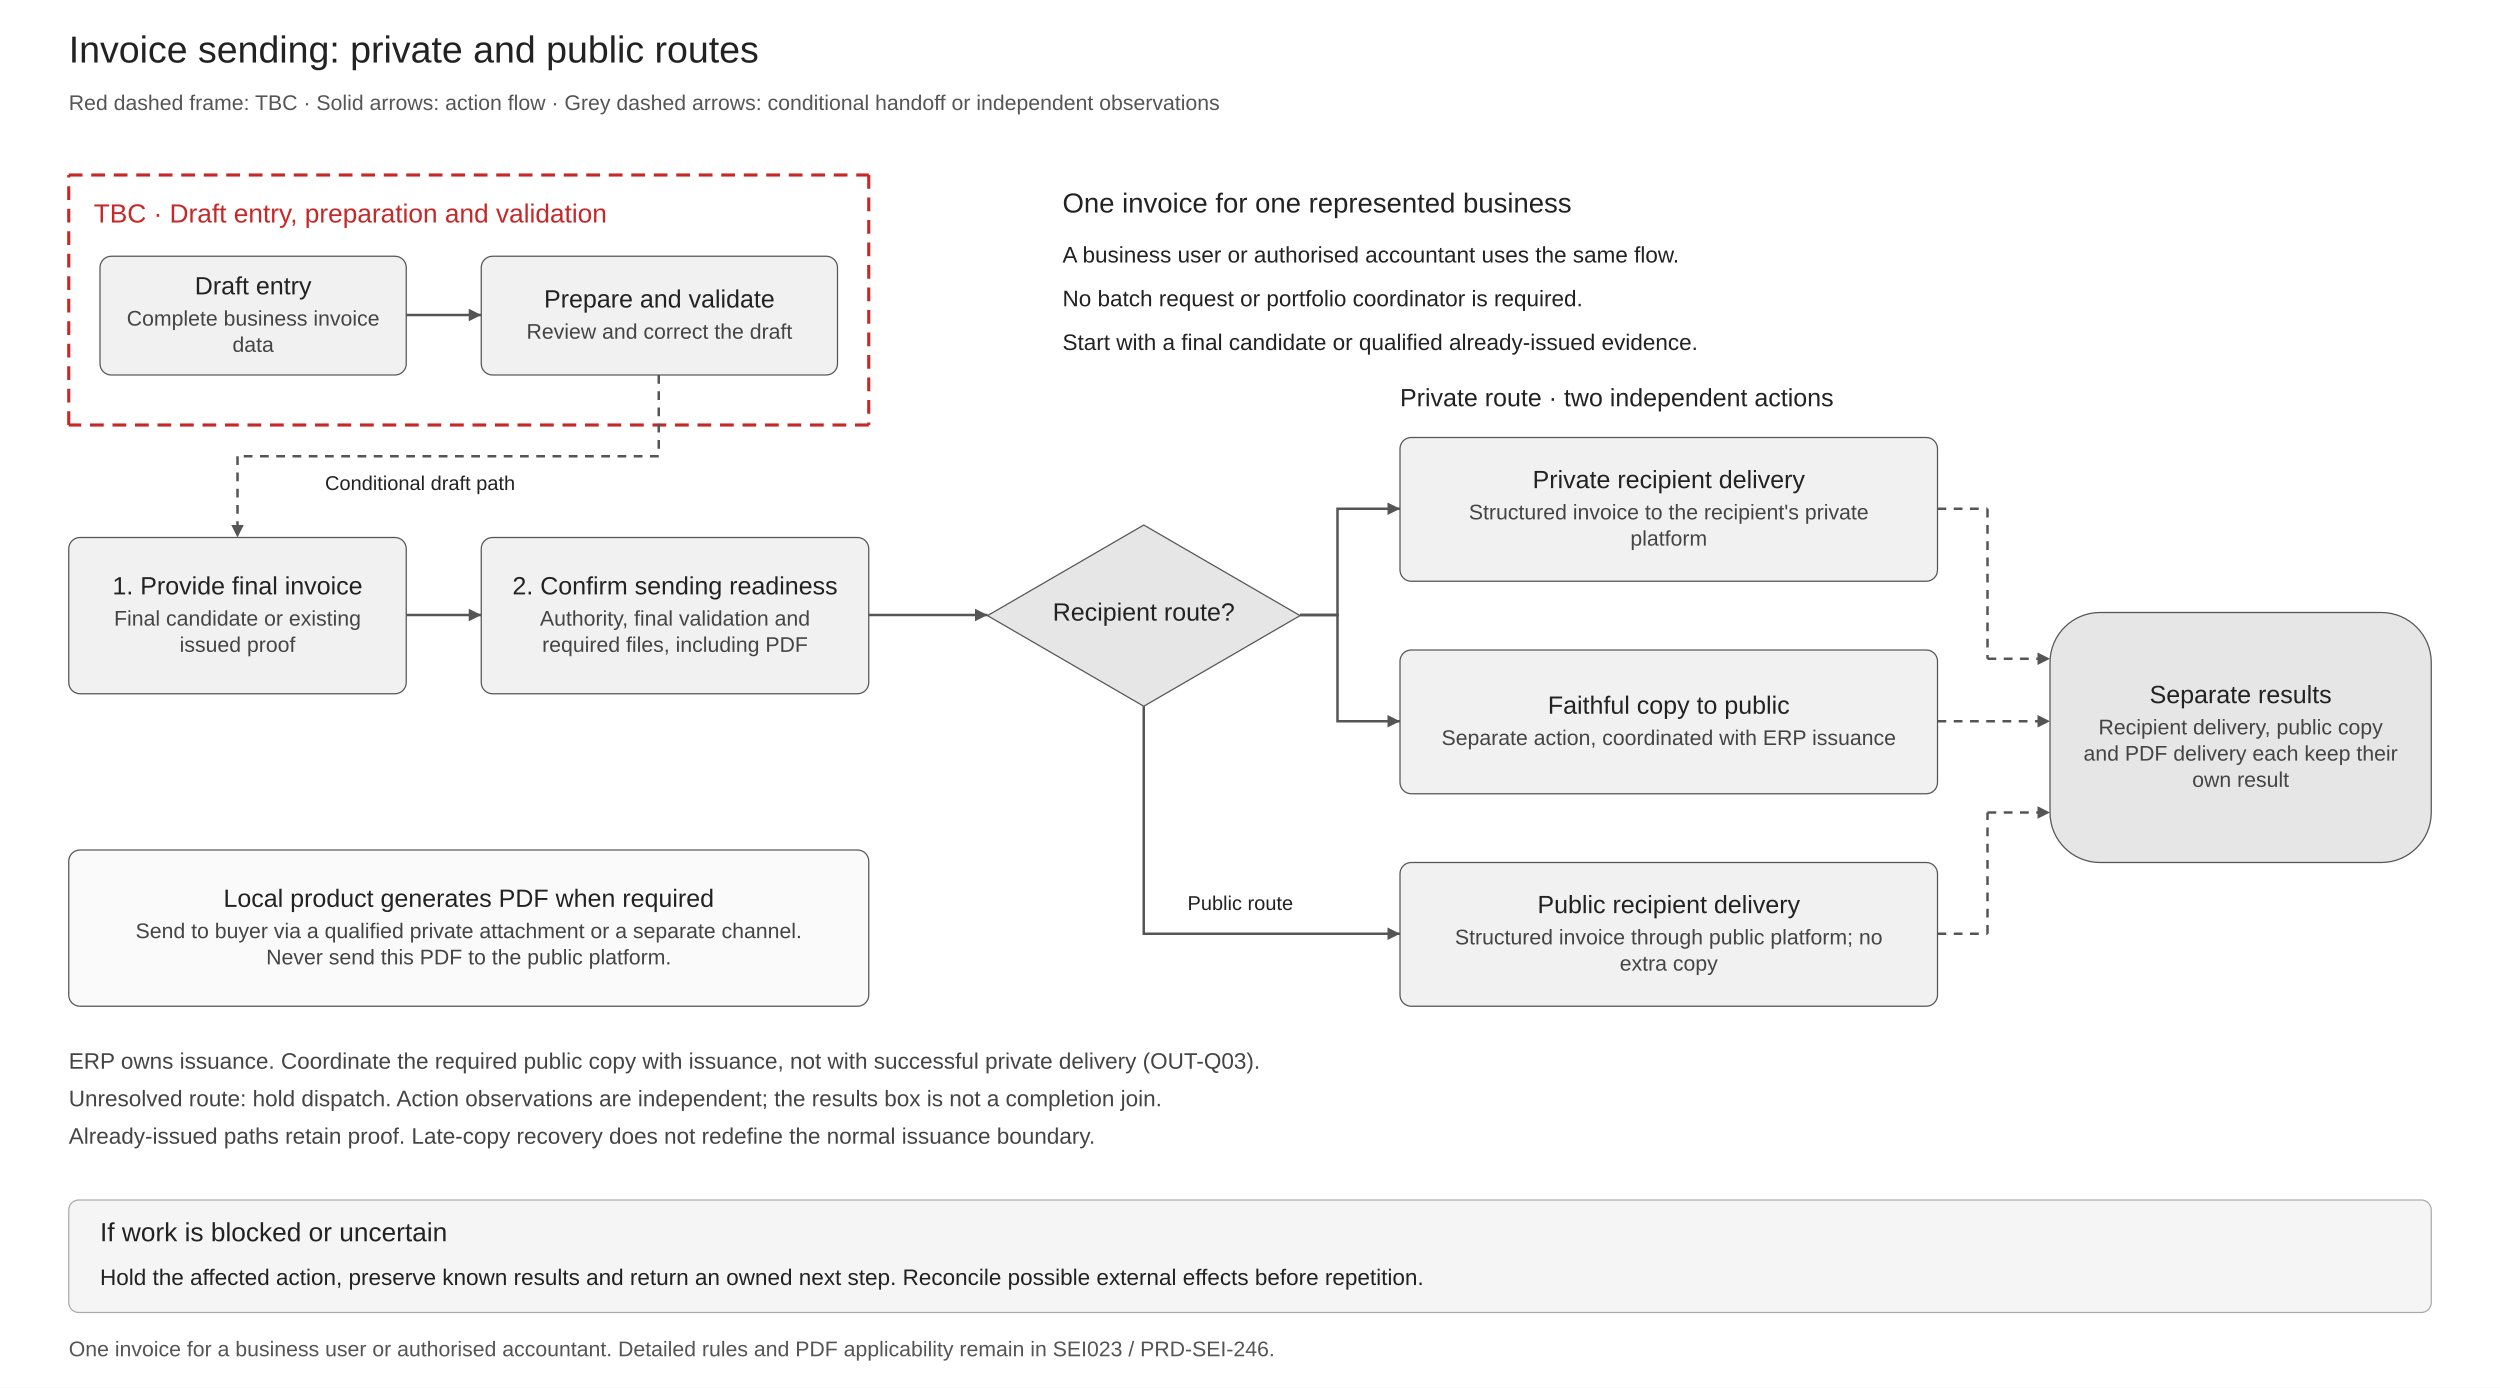
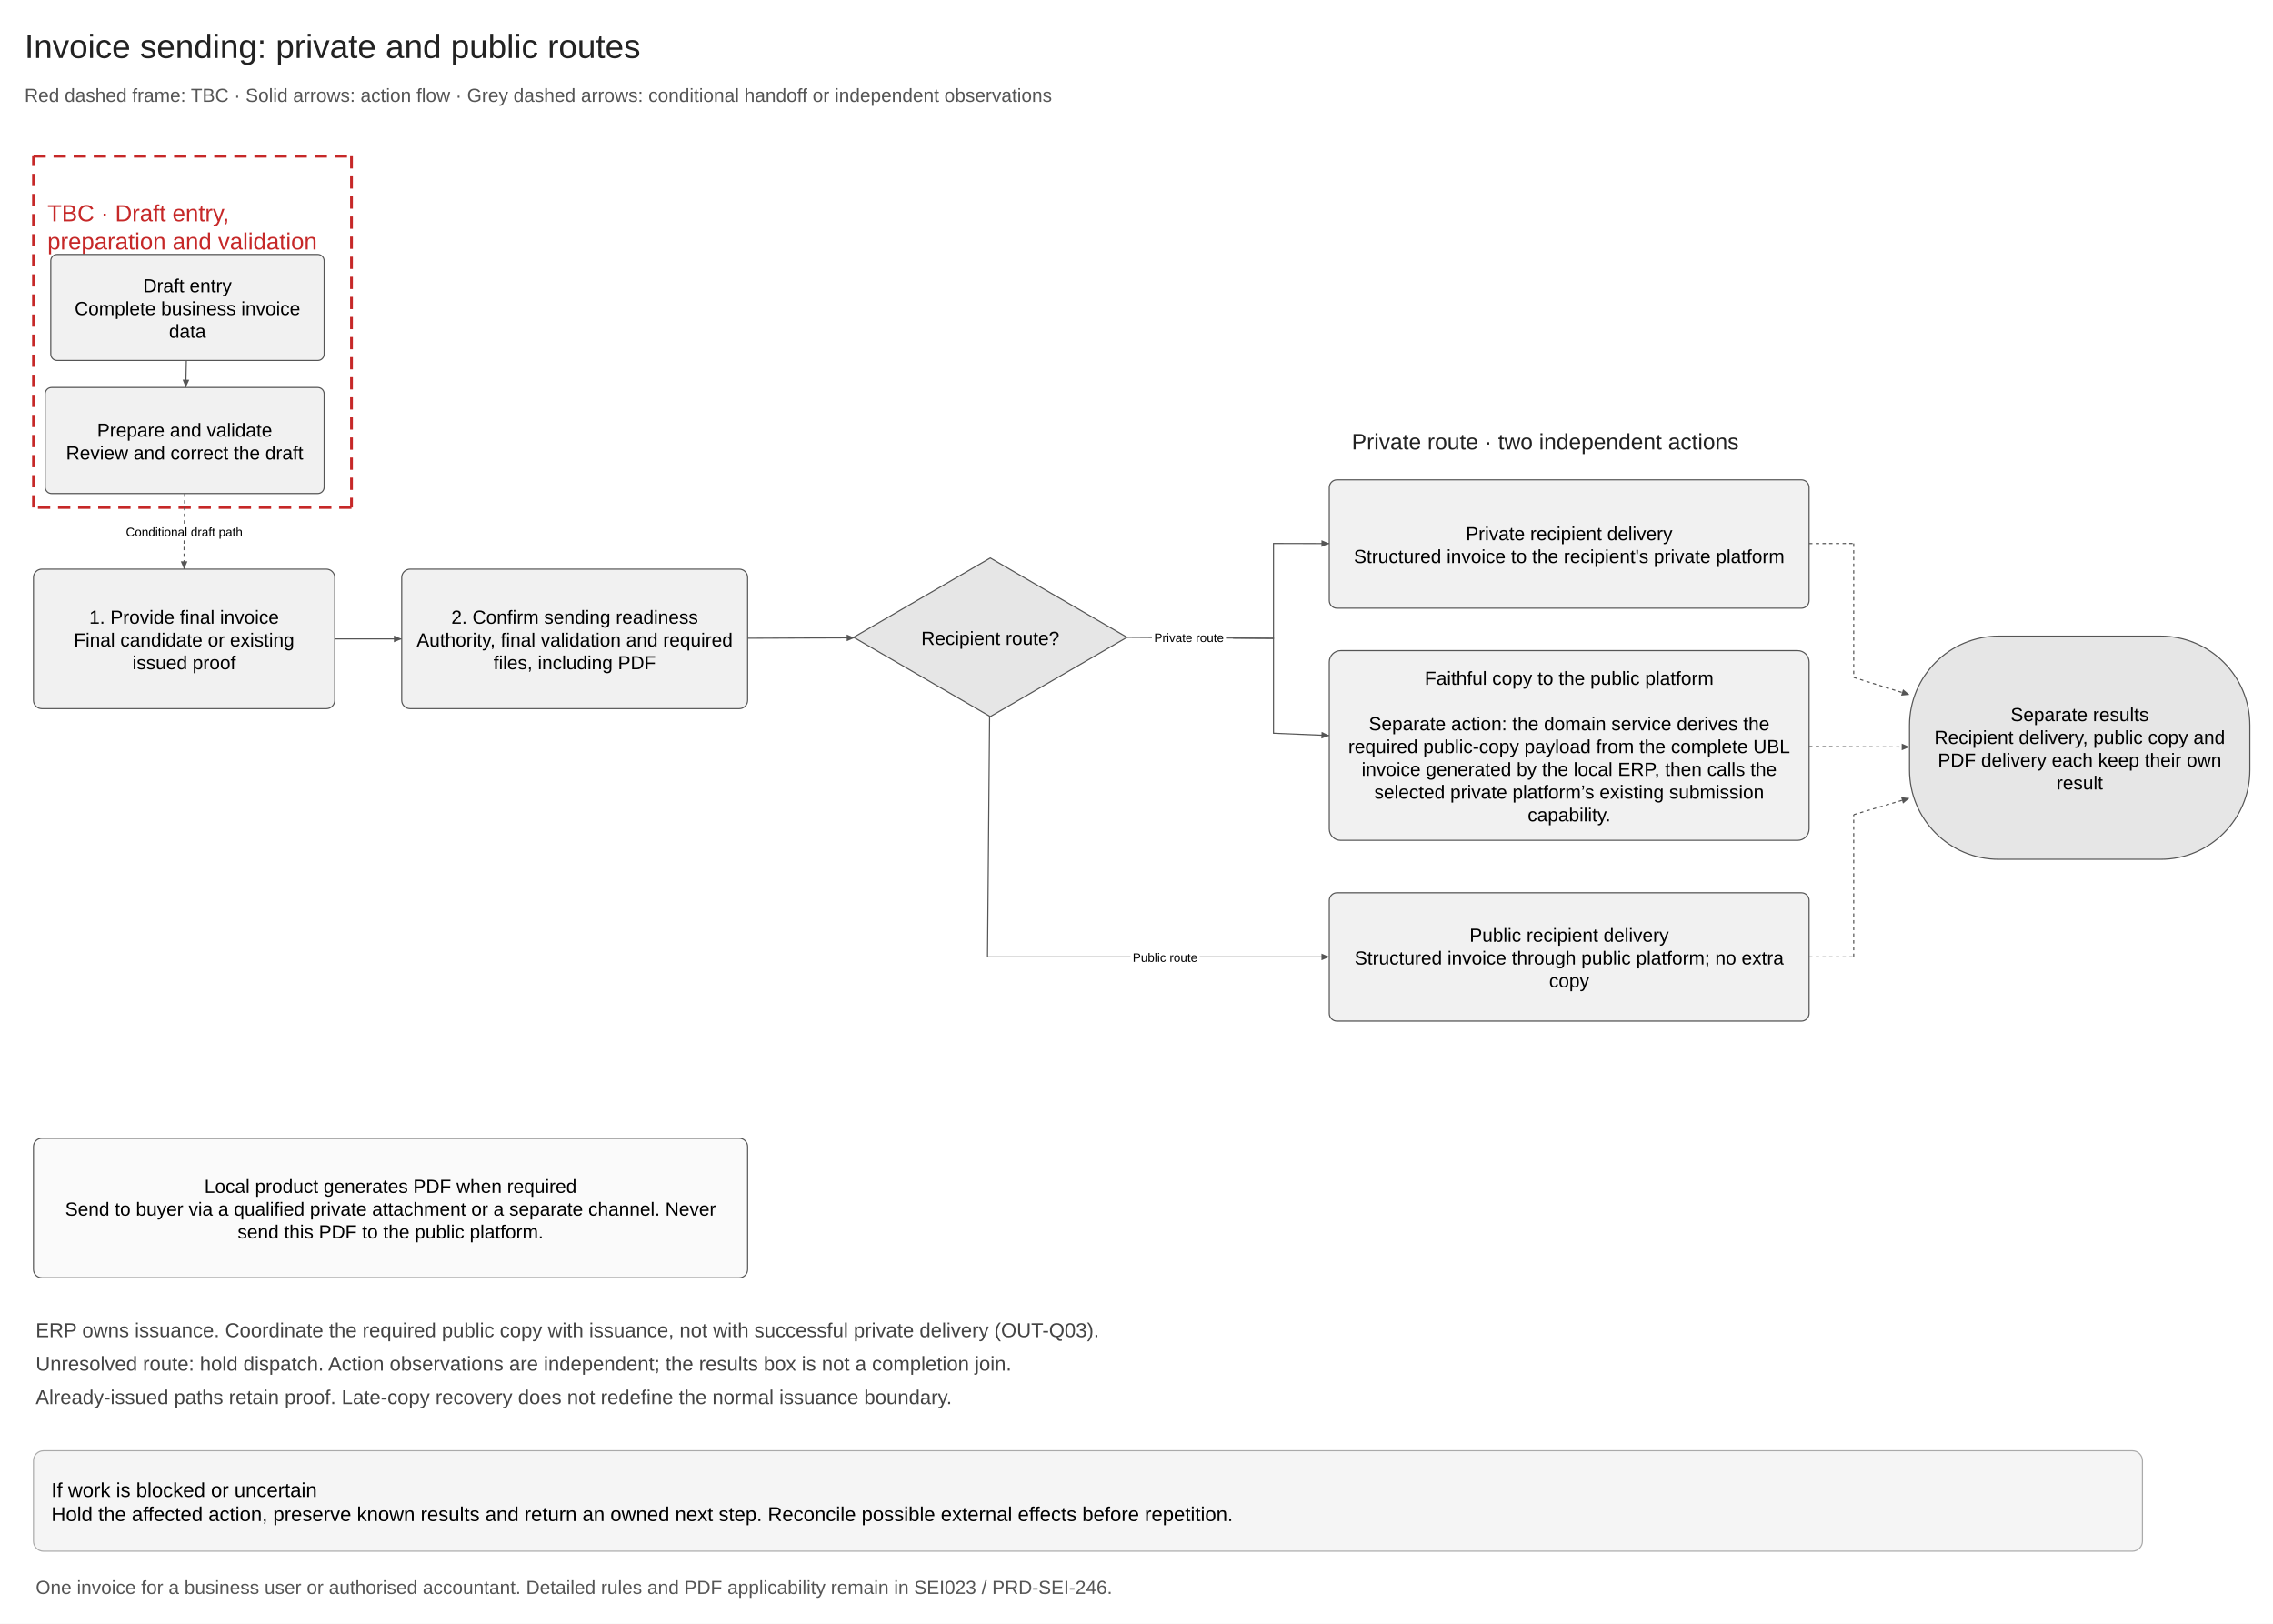
- <svg xmlns="http://www.w3.org/2000/svg" aria-label="Single-invoice sending: private delivery and separate public copy, or public delivery; local product generates the recipient PDF" width="2000" height="1110" viewBox="0 0 2000 1110" role="img">
-   <rect width="2000" height="1110" fill="white" />
-   <text font-family="Arial, sans-serif" font-size="30" text-anchor="start" x="55" y="50" fill="#222">Invoice sending: private and public routes</text>
-   <text font-family="Arial, sans-serif" font-size="17" text-anchor="start" x="55" y="88" fill="#555">Red dashed frame: TBC · Solid arrows: action flow · Grey dashed arrows: conditional handoff or independent observations</text>
-   <path stroke-width="2.5" id="draft-tbc-boundary" d="M 55.0,140.0 L 66.0,140.0 M 73.0,140.0 L 84.0,140.0 M 91.0,140.0 L 102.0,140.0 M 109.0,140.0 L 120.0,140.0 M 127.0,140.0 L 138.0,140.0 M 145.0,140.0 L 156.0,140.0 M 163.0,140.0 L 174.0,140.0 M 181.0,140.0 L 192.0,140.0 M 199.0,140.0 L 210.0,140.0 M 217.0,140.0 L 228.0,140.0 M 235.0,140.0 L 246.0,140.0 M 253.0,140.0 L 264.0,140.0 M 271.0,140.0 L 282.0,140.0 M 289.0,140.0 L 300.0,140.0 M 307.0,140.0 L 318.0,140.0 M 325.0,140.0 L 336.0,140.0 M 343.0,140.0 L 354.0,140.0 M 361.0,140.0 L 372.0,140.0 M 379.0,140.0 L 390.0,140.0 M 397.0,140.0 L 408.0,140.0 M 415.0,140.0 L 426.0,140.0 M 433.0,140.0 L 444.0,140.0 M 451.0,140.0 L 462.0,140.0 M 469.0,140.0 L 480.0,140.0 M 487.0,140.0 L 498.0,140.0 M 505.0,140.0 L 516.0,140.0 M 523.0,140.0 L 534.0,140.0 M 541.0,140.0 L 552.0,140.0 M 559.0,140.0 L 570.0,140.0 M 577.0,140.0 L 588.0,140.0 M 595.0,140.0 L 606.0,140.0 M 613.0,140.0 L 624.0,140.0 M 631.0,140.0 L 642.0,140.0 M 649.0,140.0 L 660.0,140.0 M 667.0,140.0 L 678.0,140.0 M 685.0,140.0 L 695.0,140.0 M 695.0,140.0 L 695.0,151.0 M 695.0,158.0 L 695.0,169.0 M 695.0,176.0 L 695.0,187.0 M 695.0,194.0 L 695.0,205.0 M 695.0,212.0 L 695.0,223.0 M 695.0,230.0 L 695.0,241.0 M 695.0,248.0 L 695.0,259.0 M 695.0,266.0 L 695.0,277.0 M 695.0,284.0 L 695.0,295.0 M 695.0,302.0 L 695.0,313.0 M 695.0,320.0 L 695.0,331.0 M 695.0,338.0 L 695.0,340.0 M 695.0,340.0 L 684.0,340.0 M 677.0,340.0 L 666.0,340.0 M 659.0,340.0 L 648.0,340.0 M 641.0,340.0 L 630.0,340.0 M 623.0,340.0 L 612.0,340.0 M 605.0,340.0 L 594.0,340.0 M 587.0,340.0 L 576.0,340.0 M 569.0,340.0 L 558.0,340.0 M 551.0,340.0 L 540.0,340.0 M 533.0,340.0 L 522.0,340.0 M 515.0,340.0 L 504.0,340.0 M 497.0,340.0 L 486.0,340.0 M 479.0,340.0 L 468.0,340.0 M 461.0,340.0 L 450.0,340.0 M 443.0,340.0 L 432.0,340.0 M 425.0,340.0 L 414.0,340.0 M 407.0,340.0 L 396.0,340.0 M 389.0,340.0 L 378.0,340.0 M 371.0,340.0 L 360.0,340.0 M 353.0,340.0 L 342.0,340.0 M 335.0,340.0 L 324.0,340.0 M 317.0,340.0 L 306.0,340.0 M 299.0,340.0 L 288.0,340.0 M 281.0,340.0 L 270.0,340.0 M 263.0,340.0 L 252.0,340.0 M 245.0,340.0 L 234.0,340.0 M 227.0,340.0 L 216.0,340.0 M 209.0,340.0 L 198.0,340.0 M 191.0,340.0 L 180.0,340.0 M 173.0,340.0 L 162.0,340.0 M 155.0,340.0 L 144.0,340.0 M 137.0,340.0 L 126.0,340.0 M 119.0,340.0 L 108.0,340.0 M 101.0,340.0 L 90.0,340.0 M 83.0,340.0 L 72.0,340.0 M 65.0,340.0 L 55.0,340.0 M 55.0,340.0 L 55.0,329.0 M 55.0,322.0 L 55.0,311.0 M 55.0,304.0 L 55.0,293.0 M 55.0,286.0 L 55.0,275.0 M 55.0,268.0 L 55.0,257.0 M 55.0,250.0 L 55.0,239.0 M 55.0,232.0 L 55.0,221.0 M 55.0,214.0 L 55.0,203.0 M 55.0,196.0 L 55.0,185.0 M 55.0,178.0 L 55.0,167.0 M 55.0,160.0 L 55.0,149.0 M 55.0,142.0 L 55.0,140.0" fill="none" stroke="#c62828" />
-   <text font-family="Arial, sans-serif" font-size="21" text-anchor="start" x="75" y="178" fill="#c62828">TBC · Draft entry, preparation and validation</text>
-   <text font-family="Arial, sans-serif" font-size="22" text-anchor="start" x="850" y="170" fill="#222">One invoice for one represented business</text>
-   <text font-family="Arial, sans-serif" font-size="18" text-anchor="start" x="850" y="210" fill="#222">A business user or authorised accountant uses the same flow.</text>
-   <text font-family="Arial, sans-serif" font-size="18" text-anchor="start" x="850" y="245" fill="#222">No batch request or portfolio coordinator is required.</text>
-   <text font-family="Arial, sans-serif" font-size="18" text-anchor="start" x="850" y="280" fill="#222">Start with a final candidate or qualified already-issued evidence.</text>
-   <text font-family="Arial, sans-serif" font-size="20" text-anchor="start" x="1120" y="325" fill="#222">Private route · two independent actions</text>
-   <path d="M 325,252 L 385,252" fill="none" stroke="#555" stroke-width="2" />
-   <path d="M 385,252 L 375.0,247.0 L 375.0,257.0 Z" fill="#555" />
-   <path d="M 527.0,300.0 L 527.0,307.0 M 527.0,313.0 L 527.0,320.0 M 527.0,326.0 L 527.0,333.0 M 527.0,339.0 L 527.0,346.0 M 527.0,352.0 L 527.0,359.0 M 527.0,365.0 L 520.0,365.0 M 514.0,365.0 L 507.0,365.0 M 501.0,365.0 L 494.0,365.0 M 488.0,365.0 L 481.0,365.0 M 475.0,365.0 L 468.0,365.0 M 462.0,365.0 L 455.0,365.0 M 449.0,365.0 L 442.0,365.0 M 436.0,365.0 L 429.0,365.0 M 423.0,365.0 L 416.0,365.0 M 410.0,365.0 L 403.0,365.0 M 397.0,365.0 L 390.0,365.0 M 384.0,365.0 L 377.0,365.0 M 371.0,365.0 L 364.0,365.0 M 358.0,365.0 L 351.0,365.0 M 345.0,365.0 L 338.0,365.0 M 332.0,365.0 L 325.0,365.0 M 319.0,365.0 L 312.0,365.0 M 306.0,365.0 L 299.0,365.0 M 293.0,365.0 L 286.0,365.0 M 280.0,365.0 L 273.0,365.0 M 267.0,365.0 L 260.0,365.0 M 254.0,365.0 L 247.0,365.0 M 241.0,365.0 L 234.0,365.0 M 228.0,365.0 L 221.0,365.0 M 215.0,365.0 L 208.0,365.0 M 202.0,365.0 L 195.0,365.0 M 190.0,365.0 L 190.0,372.0 M 190.0,378.0 L 190.0,385.0 M 190.0,391.0 L 190.0,398.0 M 190.0,404.0 L 190.0,411.0 M 190.0,417.0 L 190.0,424.0" fill="none" stroke="#555" stroke-width="2" />
-   <path d="M 190,430 L 195.0,420.0 L 185.0,420.0 Z" fill="#555" />
-   <text font-family="Arial, sans-serif" font-size="16" text-anchor="start" x="260" y="392" fill="#222">Conditional draft path</text>
-   <path d="M 325,492 L 385,492" fill="none" stroke="#555" stroke-width="2" />
-   <path d="M 385,492 L 375.0,487.0 L 375.0,497.0 Z" fill="#555" />
-   <path d="M 695,492 L 790,492" fill="none" stroke="#555" stroke-width="2" />
-   <path d="M 790,492 L 780.0,487.0 L 780.0,497.0 Z" fill="#555" />
-   <path d="M 1040,492 L 1070,492 L 1070,407 L 1120,407" fill="none" stroke="#555" stroke-width="2" />
-   <path d="M 1120,407 L 1110.0,402.0 L 1110.0,412.0 Z" fill="#555" />
-   <path d="M 1040,492 L 1070,492 L 1070,577 L 1120,577" fill="none" stroke="#555" stroke-width="2" />
-   <path d="M 1120,577 L 1110.0,572.0 L 1110.0,582.0 Z" fill="#555" />
-   <path d="M 915,565 L 915,747 L 1120,747" fill="none" stroke="#555" stroke-width="2" />
-   <path d="M 1120,747 L 1110.0,742.0 L 1110.0,752.0 Z" fill="#555" />
-   <text font-family="Arial, sans-serif" font-size="16" text-anchor="start" x="950" y="728" fill="#222">Public route</text>
-   <path d="M 1550.0,407.0 L 1557.0,407.0 M 1563.0,407.0 L 1570.0,407.0 M 1576.0,407.0 L 1583.0,407.0 M 1589.0,407.0 L 1590.0,407.0 M 1590.0,407.0 L 1590.0,414.0 M 1590.0,420.0 L 1590.0,427.0 M 1590.0,433.0 L 1590.0,440.0 M 1590.0,446.0 L 1590.0,453.0 M 1590.0,459.0 L 1590.0,466.0 M 1590.0,472.0 L 1590.0,479.0 M 1590.0,485.0 L 1590.0,492.0 M 1590.0,498.0 L 1590.0,505.0 M 1590.0,511.0 L 1590.0,518.0 M 1590.0,524.0 L 1590.0,527.0 M 1590.0,527.0 L 1597.0,527.0 M 1603.0,527.0 L 1610.0,527.0 M 1616.0,527.0 L 1623.0,527.0 M 1629.0,527.0 L 1636.0,527.0" fill="none" stroke="#555" stroke-width="2" />
-   <path d="M 1640,527 L 1630.0,522.0 L 1630.0,532.0 Z" fill="#555" />
-   <path d="M 1550.0,577.0 L 1557.0,577.0 M 1563.0,577.0 L 1570.0,577.0 M 1576.0,577.0 L 1583.0,577.0 M 1589.0,577.0 L 1596.0,577.0 M 1602.0,577.0 L 1609.0,577.0 M 1615.0,577.0 L 1622.0,577.0 M 1628.0,577.0 L 1635.0,577.0" fill="none" stroke="#555" stroke-width="2" />
-   <path d="M 1640,577 L 1630.0,572.0 L 1630.0,582.0 Z" fill="#555" />
-   <path d="M 1550.0,747.0 L 1557.0,747.0 M 1563.0,747.0 L 1570.0,747.0 M 1576.0,747.0 L 1583.0,747.0 M 1589.0,747.0 L 1590.0,747.0 M 1590.0,747.0 L 1590.0,740.0 M 1590.0,734.0 L 1590.0,727.0 M 1590.0,721.0 L 1590.0,714.0 M 1590.0,708.0 L 1590.0,701.0 M 1590.0,695.0 L 1590.0,688.0 M 1590.0,682.0 L 1590.0,675.0 M 1590.0,669.0 L 1590.0,662.0 M 1590.0,656.0 L 1590.0,650.0 M 1590.0,650.0 L 1597.0,650.0 M 1603.0,650.0 L 1610.0,650.0 M 1616.0,650.0 L 1623.0,650.0 M 1629.0,650.0 L 1636.0,650.0" fill="none" stroke="#555" stroke-width="2" />
-   <path d="M 1640,650 L 1630.0,645.0 L 1630.0,655.0 Z" fill="#555" />
-   <g data-source="../../specs/invoice-sending/SPEC-SEI-023-invoice-sending-logical-feature-specification.md#3-process-and-activity-order" id="draft">
-     <rect x="80" y="205" width="245" height="95" rx="9" fill="#f1f1f1" stroke="#555" />
+ <svg xmlns="http://www.w3.org/2000/svg" aria-label="Invoice sending: private and public routes" width="2037" height="1455" viewBox="25 -80 2037 1455" role="img">
+   <rect x="25" y="-80" width="2037" height="1455" fill="white" />
+   <g id="title">
+     <g fill="#222" font-family="Helvetica" font-size="30.0" text-anchor="start">
+       <text x="47.0" y="-28.0" fill="#222" font-family="Arial" font-size="30.0" text-anchor="start">Invoice sending: private and public routes</text>
+     </g>
  </g>
-   <text font-family="Arial, sans-serif" font-size="20" text-anchor="middle" x="202.5" y="235.5" fill="#222">Draft entry</text>
-   <text font-family="Arial, sans-serif" font-size="17" text-anchor="middle" x="202.5" y="260.5" fill="#444">Complete business invoice</text>
-   <text font-family="Arial, sans-serif" font-size="17" text-anchor="middle" x="202.5" y="281.5" fill="#444">data</text>
-   <g data-source="../../specs/invoice-sending/SPEC-SEI-023-invoice-sending-logical-feature-specification.md#3-process-and-activity-order" id="validation">
-     <rect x="385" y="205" width="285" height="95" rx="9" fill="#f1f1f1" stroke="#555" />
+   <g id="legend">
+     <g fill="#555" font-family="Helvetica" font-size="17.0" text-anchor="start">
+       <text x="47.0" y="11.3" fill="#555" font-family="Arial" font-size="17.0" text-anchor="start">Red dashed frame: TBC · Solid arrows: action flow · Grey dashed arrows: conditional handoff or independent observations</text>
+     </g>
  </g>
-   <text font-family="Arial, sans-serif" font-size="20" text-anchor="middle" x="527.5" y="246.0" fill="#222">Prepare and validate</text>
-   <text font-family="Arial, sans-serif" font-size="17" text-anchor="middle" x="527.5" y="271.0" fill="#444">Review and correct the draft</text>
-   <g data-source="../../specs/invoice-sending/SPEC-SEI-023-invoice-sending-logical-feature-specification.md#3-process-and-activity-order" id="invoice">
-     <rect x="55" y="430" width="270" height="125" rx="9" fill="#f1f1f1" stroke="#555" />
+   <g id="draft-tbc-boundary">
+     <path d="M 55.0,60.0 L 66.0,60.0 M 73.0,60.0 L 84.0,60.0 M 91.0,60.0 L 102.0,60.0 M 109.0,60.0 L 120.0,60.0 M 127.0,60.0 L 138.0,60.0 M 145.0,60.0 L 156.0,60.0 M 163.0,60.0 L 174.0,60.0 M 181.0,60.0 L 192.0,60.0 M 199.0,60.0 L 210.0,60.0 M 217.0,60.0 L 228.0,60.0 M 235.0,60.0 L 246.0,60.0 M 253.0,60.0 L 264.0,60.0 M 271.0,60.0 L 282.0,60.0 M 289.0,60.0 L 300.0,60.0 M 307.0,60.0 L 318.0,60.0 M 325.0,60.0 L 336.0,60.0 M 340.0,60.0 L 340.0,71.0 M 340.0,78.0 L 340.0,89.0 M 340.0,96.0 L 340.0,107.0 M 340.0,114.0 L 340.0,125.0 M 340.0,132.0 L 340.0,143.0 M 340.0,150.0 L 340.0,161.0 M 340.0,168.0 L 340.0,179.0 M 340.0,186.0 L 340.0,197.0 M 340.0,204.0 L 340.0,215.0 M 340.0,222.0 L 340.0,233.0 M 340.0,240.0 L 340.0,251.0 M 340.0,258.0 L 340.0,269.0 M 340.0,276.0 L 340.0,287.0 M 340.0,294.0 L 340.0,305.0 M 340.0,312.0 L 340.0,323.0 M 340.0,330.0 L 340.0,341.0 M 340.0,348.0 L 340.0,359.0 M 340.0,366.0 L 340.0,374.75 M 340.0,374.75 L 329.0,374.75 M 322.0,374.75 L 311.0,374.75 M 304.0,374.75 L 293.0,374.75 M 286.0,374.75 L 275.0,374.75 M 268.0,374.75 L 257.0,374.75 M 250.0,374.75 L 239.0,374.75 M 232.0,374.75 L 221.0,374.75 M 214.0,374.75 L 203.0,374.75 M 196.0,374.75 L 185.0,374.75 M 178.0,374.75 L 167.0,374.75 M 160.0,374.75 L 149.0,374.75 M 142.0,374.75 L 131.0,374.75 M 124.0,374.75 L 113.0,374.75 M 106.0,374.75 L 95.0,374.75 M 88.0,374.75 L 77.0,374.75 M 70.0,374.75 L 59.0,374.75 M 55.0,374.75 L 55.0,363.75 M 55.0,356.75 L 55.0,345.75 M 55.0,338.75 L 55.0,327.75 M 55.0,320.75 L 55.0,309.75 M 55.0,302.75 L 55.0,291.75 M 55.0,284.75 L 55.0,273.75 M 55.0,266.75 L 55.0,255.75 M 55.0,248.75 L 55.0,237.75 M 55.0,230.75 L 55.0,219.75 M 55.0,212.75 L 55.0,201.75 M 55.0,194.75 L 55.0,183.75 M 55.0,176.75 L 55.0,165.75 M 55.0,158.75 L 55.0,147.75 M 55.0,140.75 L 55.0,129.75 M 55.0,122.75 L 55.0,111.75 M 55.0,104.75 L 55.0,93.75 M 55.0,86.75 L 55.0,75.75 M 55.0,68.75 L 55.0,60.0" fill="none" stroke="#c62828" stroke-width="2.5" />
  </g>
-   <text font-family="Arial, sans-serif" font-size="20" text-anchor="middle" x="190.0" y="475.5" fill="#222">1. Provide final invoice</text>
-   <text font-family="Arial, sans-serif" font-size="17" text-anchor="middle" x="190.0" y="500.5" fill="#444">Final candidate or existing</text>
-   <text font-family="Arial, sans-serif" font-size="17" text-anchor="middle" x="190.0" y="521.5" fill="#444">issued proof</text>
-   <g data-source="../../specs/invoice-sending/SPEC-SEI-023-invoice-sending-logical-feature-specification.md#3-process-and-activity-order" id="ready">
-     <rect x="385" y="430" width="310" height="125" rx="9" fill="#f1f1f1" stroke="#555" />
+   <g id="draft-tbc-label">
+     <g fill="#c62828" font-family="Helvetica" font-size="21.0" text-anchor="start">
+       <text x="67.5" y="118.3" fill="#c62828" font-family="Arial" font-size="21.0" text-anchor="start">TBC · Draft entry,</text>
+       <text x="67.5" y="143.5" fill="#c62828" font-family="Arial" font-size="21.0" text-anchor="start">preparation and validation</text>
+     </g>
  </g>
-   <text font-family="Arial, sans-serif" font-size="20" text-anchor="middle" x="540.0" y="475.5" fill="#222">2. Confirm sending readiness</text>
-   <text font-family="Arial, sans-serif" font-size="17" text-anchor="middle" x="540.0" y="500.5" fill="#444">Authority, final validation and</text>
-   <text font-family="Arial, sans-serif" font-size="17" text-anchor="middle" x="540.0" y="521.5" fill="#444">required files, including PDF</text>
-   <g data-source="../../specs/invoice-sending/SPEC-SEI-023-invoice-sending-logical-feature-specification.md#3-process-and-activity-order" id="route">
-     <path d="M 915.0,420 L 1040,492.5 L 915.0,565 L 790,492.5 Z" fill="#e6e6e6" stroke="#555" />
+   <g id="private-route-label">
+     <g fill="#222" font-family="Helvetica" font-size="20.0" text-anchor="start">
+       <text x="1236.39" y="322.75" fill="#222" font-family="Arial" font-size="20.0" text-anchor="start">Private route · two independent actions</text>
+     </g>
  </g>
-   <text font-family="Arial, sans-serif" font-size="20" text-anchor="middle" x="915.0" y="496.5" fill="#222">Recipient route?</text>
-   <g data-source="../../specs/invoice-sending/SPEC-SEI-023-invoice-sending-logical-feature-specification.md#3-process-and-activity-order" id="private">
-     <rect x="1120" y="350" width="430" height="115" rx="9" fill="#f1f1f1" stroke="#555" />
+   <g id="edge-0">
+     <path d="M 192.004,243.0 L 191.496,267.25" fill="none" stroke="#555555" stroke-width="1" />
+     <path d="M 191.496,267.25 L 188.643,260.189 L 194.642,260.314 Z" fill="#555555" />
  </g>
-   <text font-family="Arial, sans-serif" font-size="20" text-anchor="middle" x="1335.0" y="390.5" fill="#222">Private recipient delivery</text>
-   <text font-family="Arial, sans-serif" font-size="17" text-anchor="middle" x="1335.0" y="415.5" fill="#444">Structured invoice to the recipient's private</text>
-   <text font-family="Arial, sans-serif" font-size="17" text-anchor="middle" x="1335.0" y="436.5" fill="#444">platform</text>
-   <g data-source="../../specs/invoice-sending/SPEC-SEI-023-invoice-sending-logical-feature-specification.md#3-process-and-activity-order" id="copy">
-     <rect x="1120" y="520" width="430" height="115" rx="9" fill="#f1f1f1" stroke="#555" />
+   <g id="edge-1">
+     <path d="M 190.5,362.25 L 190.469,365.25 M 190.437,368.25 L 190.406,371.25 M 190.374,374.249 L 190.343,377.249 M 190.312,380.249 L 190.28,383.249 M 190.249,386.249 L 190.217,389.249 M 190.186,392.248 L 190.154,395.248 M 190.123,398.248 L 190.092,401.248 M 190.06,404.248 L 190.029,407.248 M 190.0,410.0 L 190.0,413.0 M 190.0,416.0 L 190.0,419.0 M 190.0,422.0 L 190.0,425.0 M 190.0,428.0 L 190.0,430.0" fill="none" stroke="#555555" stroke-width="1" />
+     <path d="M 190.0,430.0 L 187.0,423.0 L 193.0,423.0 Z" fill="#555555" />
+     <g fill="#000000" font-family="Helvetica" font-size="11.0" text-anchor="middle">
+       <rect x="135.868" y="389.524" width="108.555" height="13.2" fill="white" />
+       <text x="190.145" y="400.524" fill="#000000" font-family="Arial" font-size="11.0" text-anchor="middle">Conditional draft path</text>
+     </g>
  </g>
-   <text font-family="Arial, sans-serif" font-size="20" text-anchor="middle" x="1335.0" y="571.0" fill="#222">Faithful copy to public</text>
-   <text font-family="Arial, sans-serif" font-size="17" text-anchor="middle" x="1335.0" y="596.0" fill="#444">Separate action, coordinated with ERP issuance</text>
-   <g data-source="../../specs/invoice-sending/SPEC-SEI-023-invoice-sending-logical-feature-specification.md#3-process-and-activity-order" id="public">
-     <rect x="1120" y="690" width="430" height="115" rx="9" fill="#f1f1f1" stroke="#555" />
+   <g id="edge-2">
+     <path d="M 325.0,492.5 L 385.0,492.5" fill="none" stroke="#555555" stroke-width="1" />
+     <path d="M 385.0,492.5 L 378.0,495.5 L 378.0,489.5 Z" fill="#555555" />
  </g>
-   <text font-family="Arial, sans-serif" font-size="20" text-anchor="middle" x="1335.0" y="730.5" fill="#222">Public recipient delivery</text>
-   <text font-family="Arial, sans-serif" font-size="17" text-anchor="middle" x="1335.0" y="755.5" fill="#444">Structured invoice through public platform; no</text>
-   <text font-family="Arial, sans-serif" font-size="17" text-anchor="middle" x="1335.0" y="776.5" fill="#444">extra copy</text>
-   <g data-source="../../specs/invoice-sending/SPEC-SEI-023-invoice-sending-logical-feature-specification.md#3-process-and-activity-order" id="results">
-     <rect x="1640" y="490" width="305" height="200" rx="40" fill="#e6e6e6" stroke="#555" />
+   <g id="edge-3">
+     <path d="M 695.0,491.897 L 790.817,491.524" fill="none" stroke="#555555" stroke-width="1" />
+     <path d="M 790.817,491.524 L 783.828,494.551 L 783.805,488.551 Z" fill="#555555" />
  </g>
-   <text font-family="Arial, sans-serif" font-size="20" text-anchor="middle" x="1792.5" y="562.5" fill="#222">Separate results</text>
-   <text font-family="Arial, sans-serif" font-size="17" text-anchor="middle" x="1792.5" y="587.5" fill="#444">Recipient delivery, public copy</text>
-   <text font-family="Arial, sans-serif" font-size="17" text-anchor="middle" x="1792.5" y="608.5" fill="#444">and PDF delivery each keep their</text>
-   <text font-family="Arial, sans-serif" font-size="17" text-anchor="middle" x="1792.5" y="629.5" fill="#444">own result</text>
-   <g data-source="../../specs/invoice-sending/SPEC-SEI-023-invoice-sending-logical-feature-specification.md#3-process-and-activity-order" id="pdf">
-     <rect x="55" y="680" width="640" height="125" rx="9" fill="#fafafa" stroke="#555" />
+   <g id="edge-4">
+     <path d="M 1035.0,491.05 L 1166.26,492.0 L 1166.26,407.0 L 1216.26,407.094" fill="none" stroke="#555555" stroke-width="1" />
+     <path d="M 1216.26,407.094 L 1209.254,410.081 L 1209.266,404.081 Z" fill="#555555" />
  </g>
-   <text font-family="Arial, sans-serif" font-size="20" text-anchor="middle" x="375.0" y="725.5" fill="#222">Local product generates PDF when required</text>
-   <text font-family="Arial, sans-serif" font-size="17" text-anchor="middle" x="375.0" y="750.5" fill="#444">Send to buyer via a qualified private attachment or a separate channel.</text>
-   <text font-family="Arial, sans-serif" font-size="17" text-anchor="middle" x="375.0" y="771.5" fill="#444">Never send this PDF to the public platform.</text>
-   <text font-family="Arial, sans-serif" font-size="18" text-anchor="start" x="55" y="855" fill="#444">ERP owns issuance. Coordinate the required public copy with issuance, not with successful private delivery (OUT-Q03).</text>
-   <text font-family="Arial, sans-serif" font-size="18" text-anchor="start" x="55" y="885" fill="#444">Unresolved route: hold dispatch. Action observations are independent; the results box is not a completion join.</text>
-   <text font-family="Arial, sans-serif" font-size="18" text-anchor="start" x="55" y="915" fill="#444">Already-issued paths retain proof. Late-copy recovery does not redefine the normal issuance boundary.</text>
-   <rect x="55" y="960" width="1890" height="90" rx="8" fill="#f5f5f5" stroke="#aaa" />
-   <text font-family="Arial, sans-serif" font-size="21" text-anchor="start" x="80" y="993" fill="#222">If work is blocked or uncertain</text>
-   <text font-family="Arial, sans-serif" font-size="18" text-anchor="start" x="80" y="1028" fill="#222">Hold the affected action, preserve known results and return an owned next step. Reconcile possible external effects before repetition.</text>
-   <text font-family="Arial, sans-serif" font-size="17" text-anchor="start" x="55" y="1085" fill="#555">One invoice for a business user or authorised accountant. Detailed rules and PDF applicability remain in SEI023 / PRD-SEI-246.</text>
+   <g id="edge-5">
+     <path d="M 1129.999,491.781 L 1166.26,492.0 L 1166.26,577.0 L 1216.26,579.075" fill="none" stroke="#555555" stroke-width="1" />
+     <path d="M 1216.26,579.075 L 1209.142,581.783 L 1209.39,575.788 Z" fill="#555555" />
+   </g>
+   <g fill="#000000" font-family="Helvetica" font-size="11.0" text-anchor="middle">
+     <rect x="1057.355" y="484.269" width="66.359" height="13.2" fill="white" />
+     <text x="1090.534" y="495.269" fill="#000000" font-family="Arial" font-size="11.0" text-anchor="middle">Private route</text>
+   </g>
+   <g id="edge-6">
+     <path d="M 911.883,561.742 L 910.0,777.5 L 1216.26,777.5" fill="none" stroke="#555555" stroke-width="1" />
+     <path d="M 1216.26,777.5 L 1209.26,780.5 L 1209.26,774.5 Z" fill="#555555" />
+     <g fill="#000000" font-family="Helvetica" font-size="11.0" text-anchor="middle">
+       <rect x="1038.087" y="770.9" width="62.08" height="13.2" fill="white" />
+       <text x="1069.127" y="781.9" fill="#000000" font-family="Arial" font-size="11.0" text-anchor="middle">Public route</text>
+     </g>
+   </g>
+   <g id="edge-7">
+     <path d="M 1646.26,407.078 L 1649.26,407.073 M 1652.26,407.067 L 1655.26,407.061 M 1658.26,407.055 L 1661.26,407.049 M 1664.26,407.043 L 1667.26,407.037 M 1670.26,407.031 L 1673.26,407.025 M 1676.26,407.02 L 1679.26,407.014 M 1682.26,407.008 L 1685.26,407.002 M 1686.26,407.0 L 1686.26,410.0 M 1686.26,413.0 L 1686.26,416.0 M 1686.26,419.0 L 1686.26,422.0 M 1686.26,425.0 L 1686.26,428.0 M 1686.26,431.0 L 1686.26,434.0 M 1686.26,437.0 L 1686.26,440.0 M 1686.26,443.0 L 1686.26,446.0 M 1686.26,449.0 L 1686.26,452.0 M 1686.26,455.0 L 1686.26,458.0 M 1686.26,461.0 L 1686.26,464.0 M 1686.26,467.0 L 1686.26,470.0 M 1686.26,473.0 L 1686.26,476.0 M 1686.26,479.0 L 1686.26,482.0 M 1686.26,485.0 L 1686.26,488.0 M 1686.26,491.0 L 1686.26,494.0 M 1686.26,497.0 L 1686.26,500.0 M 1686.26,503.0 L 1686.26,506.0 M 1686.26,509.0 L 1686.26,512.0 M 1686.26,515.0 L 1686.26,518.0 M 1686.26,521.0 L 1686.26,524.0 M 1686.26,527.0 L 1689.125,527.891 M 1691.989,528.782 L 1694.854,529.674 M 1697.718,530.565 L 1700.583,531.456 M 1703.447,532.347 L 1706.312,533.238 M 1709.177,534.13 L 1712.041,535.021 M 1714.906,535.912 L 1717.77,536.803 M 1720.635,537.694 L 1723.499,538.586 M 1726.364,539.477 L 1729.229,540.368 M 1732.093,541.259 L 1734.958,542.15" fill="none" stroke="#555555" stroke-width="1" />
+     <path d="M 1736.26,542.556 L 1728.685,543.341 L 1730.467,537.612 Z" fill="#555555" />
+   </g>
+   <g id="edge-8">
+     <path d="M 1646.26,588.94 L 1649.26,588.953 M 1652.26,588.966 L 1655.26,588.979 M 1658.26,588.992 L 1661.26,589.005 M 1664.26,589.019 L 1667.26,589.032 M 1670.26,589.045 L 1673.26,589.058 M 1676.26,589.071 L 1679.26,589.084 M 1682.26,589.097 L 1685.26,589.11 M 1688.26,589.123 L 1691.26,589.137 M 1694.26,589.15 L 1697.26,589.163 M 1700.259,589.176 L 1703.259,589.189 M 1706.259,589.202 L 1709.259,589.215 M 1712.259,589.228 L 1715.259,589.242 M 1718.259,589.255 L 1721.259,589.268 M 1724.259,589.281 L 1727.259,589.294 M 1730.259,589.307 L 1733.259,589.32 M 1736.259,589.333 L 1736.26,589.333" fill="none" stroke="#555555" stroke-width="1" />
+     <path d="M 1736.26,589.333 L 1729.247,592.303 L 1729.273,586.303 Z" fill="#555555" />
+   </g>
+   <g id="edge-9">
+     <path d="M 1646.26,777.5 L 1649.26,777.5 M 1652.26,777.5 L 1655.26,777.5 M 1658.26,777.5 L 1661.26,777.5 M 1664.26,777.5 L 1667.26,777.5 M 1670.26,777.5 L 1673.26,777.5 M 1676.26,777.5 L 1679.26,777.5 M 1682.26,777.5 L 1685.26,777.5 M 1686.26,777.5 L 1686.26,774.5 M 1686.26,771.5 L 1686.26,768.5 M 1686.26,765.5 L 1686.26,762.5 M 1686.26,759.5 L 1686.26,756.5 M 1686.26,753.5 L 1686.26,750.5 M 1686.26,747.5 L 1686.26,744.5 M 1686.26,741.5 L 1686.26,738.5 M 1686.26,735.5 L 1686.26,732.5 M 1686.26,729.5 L 1686.26,726.5 M 1686.26,723.5 L 1686.26,720.5 M 1686.26,717.5 L 1686.26,714.5 M 1686.26,711.5 L 1686.26,708.5 M 1686.26,705.5 L 1686.26,702.5 M 1686.26,699.5 L 1686.26,696.5 M 1686.26,693.5 L 1686.26,690.5 M 1686.26,687.5 L 1686.26,684.5 M 1686.26,681.5 L 1686.26,678.5 M 1686.26,675.5 L 1686.26,672.5 M 1686.26,669.5 L 1686.26,666.5 M 1686.26,663.5 L 1686.26,660.5 M 1686.26,657.5 L 1686.26,654.5 M 1686.26,651.5 L 1686.26,650.0 M 1686.26,650.0 L 1689.136,649.148 M 1692.013,648.295 L 1694.889,647.443 M 1697.766,646.591 L 1700.642,645.739 M 1703.518,644.886 L 1706.395,644.034 M 1709.271,643.182 L 1712.148,642.33 M 1715.024,641.477 L 1717.9,640.625 M 1720.777,639.773 L 1723.653,638.921 M 1726.53,638.068 L 1729.406,637.216 M 1732.282,636.364 L 1735.159,635.511" fill="none" stroke="#555555" stroke-width="1" />
+     <path d="M 1736.26,635.185 L 1730.401,640.05 L 1728.696,634.297 Z" fill="#555555" />
+   </g>
+   <g id="draft" data-source="../../specs/invoice-sending/SPEC-SEI-023-invoice-sending-logical-feature-specification.md#3-process-and-activity-order">
+     <rect x="70.5" y="148.0" width="245.0" height="95.0" rx="5.7" fill="#f1f1f1" stroke="#555555" stroke-width="1" />
+     <g fill="#000000" font-family="Helvetica" font-size="17.0" text-anchor="middle">
+       <text x="193.0" y="181.9" fill="#000000" font-family="Arial" font-size="17.0" text-anchor="middle">Draft entry</text>
+       <text x="193.0" y="202.3" fill="#000000" font-family="Arial" font-size="17.0" text-anchor="middle">Complete business invoice</text>
+       <text x="193.0" y="222.7" fill="#000000" font-family="Arial" font-size="17.0" text-anchor="middle">data</text>
+     </g>
+   </g>
+   <g id="validation" data-source="../../specs/invoice-sending/SPEC-SEI-023-invoice-sending-logical-feature-specification.md#3-process-and-activity-order">
+     <rect x="65.5" y="267.25" width="250.0" height="95.0" rx="5.7" fill="#f1f1f1" stroke="#555555" stroke-width="1" />
+     <g fill="#000000" font-family="Helvetica" font-size="17.0" text-anchor="middle">
+       <text x="190.5" y="311.35" fill="#000000" font-family="Arial" font-size="17.0" text-anchor="middle">Prepare and validate</text>
+       <text x="190.5" y="331.75" fill="#000000" font-family="Arial" font-size="17.0" text-anchor="middle">Review and correct the draft</text>
+     </g>
+   </g>
+   <g id="invoice" data-source="../../specs/invoice-sending/SPEC-SEI-023-invoice-sending-logical-feature-specification.md#3-process-and-activity-order">
+     <rect x="55.0" y="430.0" width="270.0" height="125.0" rx="7.5" fill="#f1f1f1" stroke="#555555" stroke-width="1" />
+     <g fill="#000000" font-family="Helvetica" font-size="17.0" text-anchor="middle">
+       <text x="190.0" y="478.9" fill="#000000" font-family="Arial" font-size="17.0" text-anchor="middle">1. Provide final invoice</text>
+       <text x="190.0" y="499.3" fill="#000000" font-family="Arial" font-size="17.0" text-anchor="middle">Final candidate or existing</text>
+       <text x="190.0" y="519.7" fill="#000000" font-family="Arial" font-size="17.0" text-anchor="middle">issued proof</text>
+     </g>
+   </g>
+   <g id="ready" data-source="../../specs/invoice-sending/SPEC-SEI-023-invoice-sending-logical-feature-specification.md#3-process-and-activity-order">
+     <rect x="385.0" y="430.0" width="310.0" height="125.0" rx="7.5" fill="#f1f1f1" stroke="#555555" stroke-width="1" />
+     <g fill="#000000" font-family="Helvetica" font-size="17.0" text-anchor="middle">
+       <text x="540.0" y="478.9" fill="#000000" font-family="Arial" font-size="17.0" text-anchor="middle">2. Confirm sending readiness</text>
+       <text x="540.0" y="499.3" fill="#000000" font-family="Arial" font-size="17.0" text-anchor="middle">Authority, final validation and required</text>
+       <text x="540.0" y="519.7" fill="#000000" font-family="Arial" font-size="17.0" text-anchor="middle">files, including PDF</text>
+     </g>
+   </g>
+   <g id="route" data-source="../../specs/invoice-sending/SPEC-SEI-023-invoice-sending-logical-feature-specification.md#3-process-and-activity-order">
+     <path d="M 912.5,420.0 L 1035.0,491.05 L 912.5,562.1 L 790.0,491.05 Z" fill="#e6e6e6" stroke="#555555" stroke-width="1" />
+     <g fill="#000000" font-family="Helvetica" font-size="17.0" text-anchor="middle">
+       <text x="912.5" y="497.85" fill="#000000" font-family="Arial" font-size="17.0" text-anchor="middle">Recipient route?</text>
+     </g>
+   </g>
+   <g id="private" data-source="../../specs/invoice-sending/SPEC-SEI-023-invoice-sending-logical-feature-specification.md#3-process-and-activity-order">
+     <rect x="1216.26" y="350.0" width="430.0" height="115.0" rx="6.9" fill="#f1f1f1" stroke="#555555" stroke-width="1" />
+     <g fill="#000000" font-family="Helvetica" font-size="17.0" text-anchor="middle">
+       <text x="1431.26" y="404.1" fill="#000000" font-family="Arial" font-size="17.0" text-anchor="middle">Private recipient delivery</text>
+       <text x="1431.26" y="424.5" fill="#000000" font-family="Arial" font-size="17.0" text-anchor="middle">Structured invoice to the recipient's private platform</text>
+     </g>
+   </g>
+   <g id="copy" data-source="../../specs/invoice-sending/SPEC-SEI-023-invoice-sending-logical-feature-specification.md#3-process-and-activity-order">
+     <rect x="1216.26" y="503.0" width="430.0" height="170.0" rx="10.2" fill="#f1f1f1" stroke="#555555" stroke-width="1" />
+     <g fill="#000000" font-family="Helvetica" font-size="17.0" text-anchor="middle">
+       <text x="1431.26" y="533.6" fill="#000000" font-family="Arial" font-size="17.0" text-anchor="middle">Faithful copy to the public platform</text>
+       <text x="1431.26" y="554.0" fill="#000000" font-family="Arial" font-size="17.0" text-anchor="middle" />
+       <text x="1431.26" y="574.4" fill="#000000" font-family="Arial" font-size="17.0" text-anchor="middle">Separate action: the domain service derives the</text>
+       <text x="1431.26" y="594.8" fill="#000000" font-family="Arial" font-size="17.0" text-anchor="middle">required public-copy payload from the complete UBL</text>
+       <text x="1431.26" y="615.2" fill="#000000" font-family="Arial" font-size="17.0" text-anchor="middle">invoice generated by the local ERP, then calls the</text>
+       <text x="1431.26" y="635.6" fill="#000000" font-family="Arial" font-size="17.0" text-anchor="middle">selected private platform’s existing submission</text>
+       <text x="1431.26" y="656" fill="#000000" font-family="Arial" font-size="17.0" text-anchor="middle">capability.</text>
+     </g>
+   </g>
+   <g id="public" data-source="../../specs/invoice-sending/SPEC-SEI-023-invoice-sending-logical-feature-specification.md#3-process-and-activity-order">
+     <rect x="1216.26" y="720.0" width="430.0" height="115.0" rx="6.9" fill="#f1f1f1" stroke="#555555" stroke-width="1" />
+     <g fill="#000000" font-family="Helvetica" font-size="17.0" text-anchor="middle">
+       <text x="1431.26" y="763.9" fill="#000000" font-family="Arial" font-size="17.0" text-anchor="middle">Public recipient delivery</text>
+       <text x="1431.26" y="784.3" fill="#000000" font-family="Arial" font-size="17.0" text-anchor="middle">Structured invoice through public platform; no extra</text>
+       <text x="1431.26" y="804.7" fill="#000000" font-family="Arial" font-size="17.0" text-anchor="middle">copy</text>
+     </g>
+   </g>
+   <g id="results" data-source="../../specs/invoice-sending/SPEC-SEI-023-invoice-sending-logical-feature-specification.md#3-process-and-activity-order">
+     <rect x="1736.26" y="490.0" width="305.0" height="200.0" rx="80.0" fill="#e6e6e6" stroke="#555555" stroke-width="1" />
+     <g fill="#000000" font-family="Helvetica" font-size="17.0" text-anchor="middle">
+       <text x="1888.76" y="566.2" fill="#000000" font-family="Arial" font-size="17.0" text-anchor="middle">Separate results</text>
+       <text x="1888.76" y="586.6" fill="#000000" font-family="Arial" font-size="17.0" text-anchor="middle">Recipient delivery, public copy and</text>
+       <text x="1888.76" y="607.0" fill="#000000" font-family="Arial" font-size="17.0" text-anchor="middle">PDF delivery each keep their own</text>
+       <text x="1888.76" y="627.4" fill="#000000" font-family="Arial" font-size="17.0" text-anchor="middle">result</text>
+     </g>
+   </g>
+   <g id="pdf" data-source="../../specs/invoice-sending/SPEC-SEI-023-invoice-sending-logical-feature-specification.md#3-process-and-activity-order">
+     <rect x="55.0" y="940.0" width="640.0" height="125.0" rx="7.5" fill="#fafafa" stroke="#555555" stroke-width="1" />
+     <g fill="#000000" font-family="Helvetica" font-size="17.0" text-anchor="middle">
+       <text x="375.0" y="988.9" fill="#000000" font-family="Arial" font-size="17.0" text-anchor="middle">Local product generates PDF when required</text>
+       <text x="375.0" y="1009.3" fill="#000000" font-family="Arial" font-size="17.0" text-anchor="middle">Send to buyer via a qualified private attachment or a separate channel. Never</text>
+       <text x="375.0" y="1029.7" fill="#000000" font-family="Arial" font-size="17.0" text-anchor="middle">send this PDF to the public platform.</text>
+     </g>
+   </g>
+   <g id="issuance-note">
+     <g fill="#444" font-family="Helvetica" font-size="18.0" text-anchor="start">
+       <text x="57.0" y="1118.2" fill="#444" font-family="Arial" font-size="18.0" text-anchor="start">ERP owns issuance. Coordinate the required public copy with issuance, not with successful private delivery (OUT-Q03).</text>
+     </g>
+   </g>
+   <g id="action-note">
+     <g fill="#444" font-family="Helvetica" font-size="18.0" text-anchor="start">
+       <text x="57.0" y="1148.2" fill="#444" font-family="Arial" font-size="18.0" text-anchor="start">Unresolved route: hold dispatch. Action observations are independent; the results box is not a completion join.</text>
+     </g>
+   </g>
+   <g id="issued-note">
+     <g fill="#444" font-family="Helvetica" font-size="18.0" text-anchor="start">
+       <text x="57.0" y="1178.2" fill="#444" font-family="Arial" font-size="18.0" text-anchor="start">Already-issued paths retain proof. Late-copy recovery does not redefine the normal issuance boundary.</text>
+     </g>
+   </g>
+   <g id="exception-note">
+     <rect x="55.0" y="1220.0" width="1890.0" height="90.0" rx="9.0" fill="#f5f5f5" stroke="#aaaaaa" stroke-width="1" />
+     <g fill="#000000" font-family="Helvetica" font-size="18.0" text-anchor="start">
+       <text x="71.0" y="1261.4" fill="#000000" font-family="Arial" font-size="18.0" text-anchor="start">If work is blocked or uncertain</text>
+       <text x="71.0" y="1283.0" fill="#000000" font-family="Arial" font-size="18.0" text-anchor="start">Hold the affected action, preserve known results and return an owned next step. Reconcile possible external effects before repetition.</text>
+     </g>
+   </g>
+   <g id="footer-0">
+     <g fill="#555" font-family="Helvetica" font-size="17.0" text-anchor="start">
+       <text x="57.0" y="1348.3" fill="#555" font-family="Arial" font-size="17.0" text-anchor="start">One invoice for a business user or authorised accountant. Detailed rules and PDF applicability remain in SEI023 / PRD-SEI-246.</text>
+     </g>
+   </g>
</svg>
